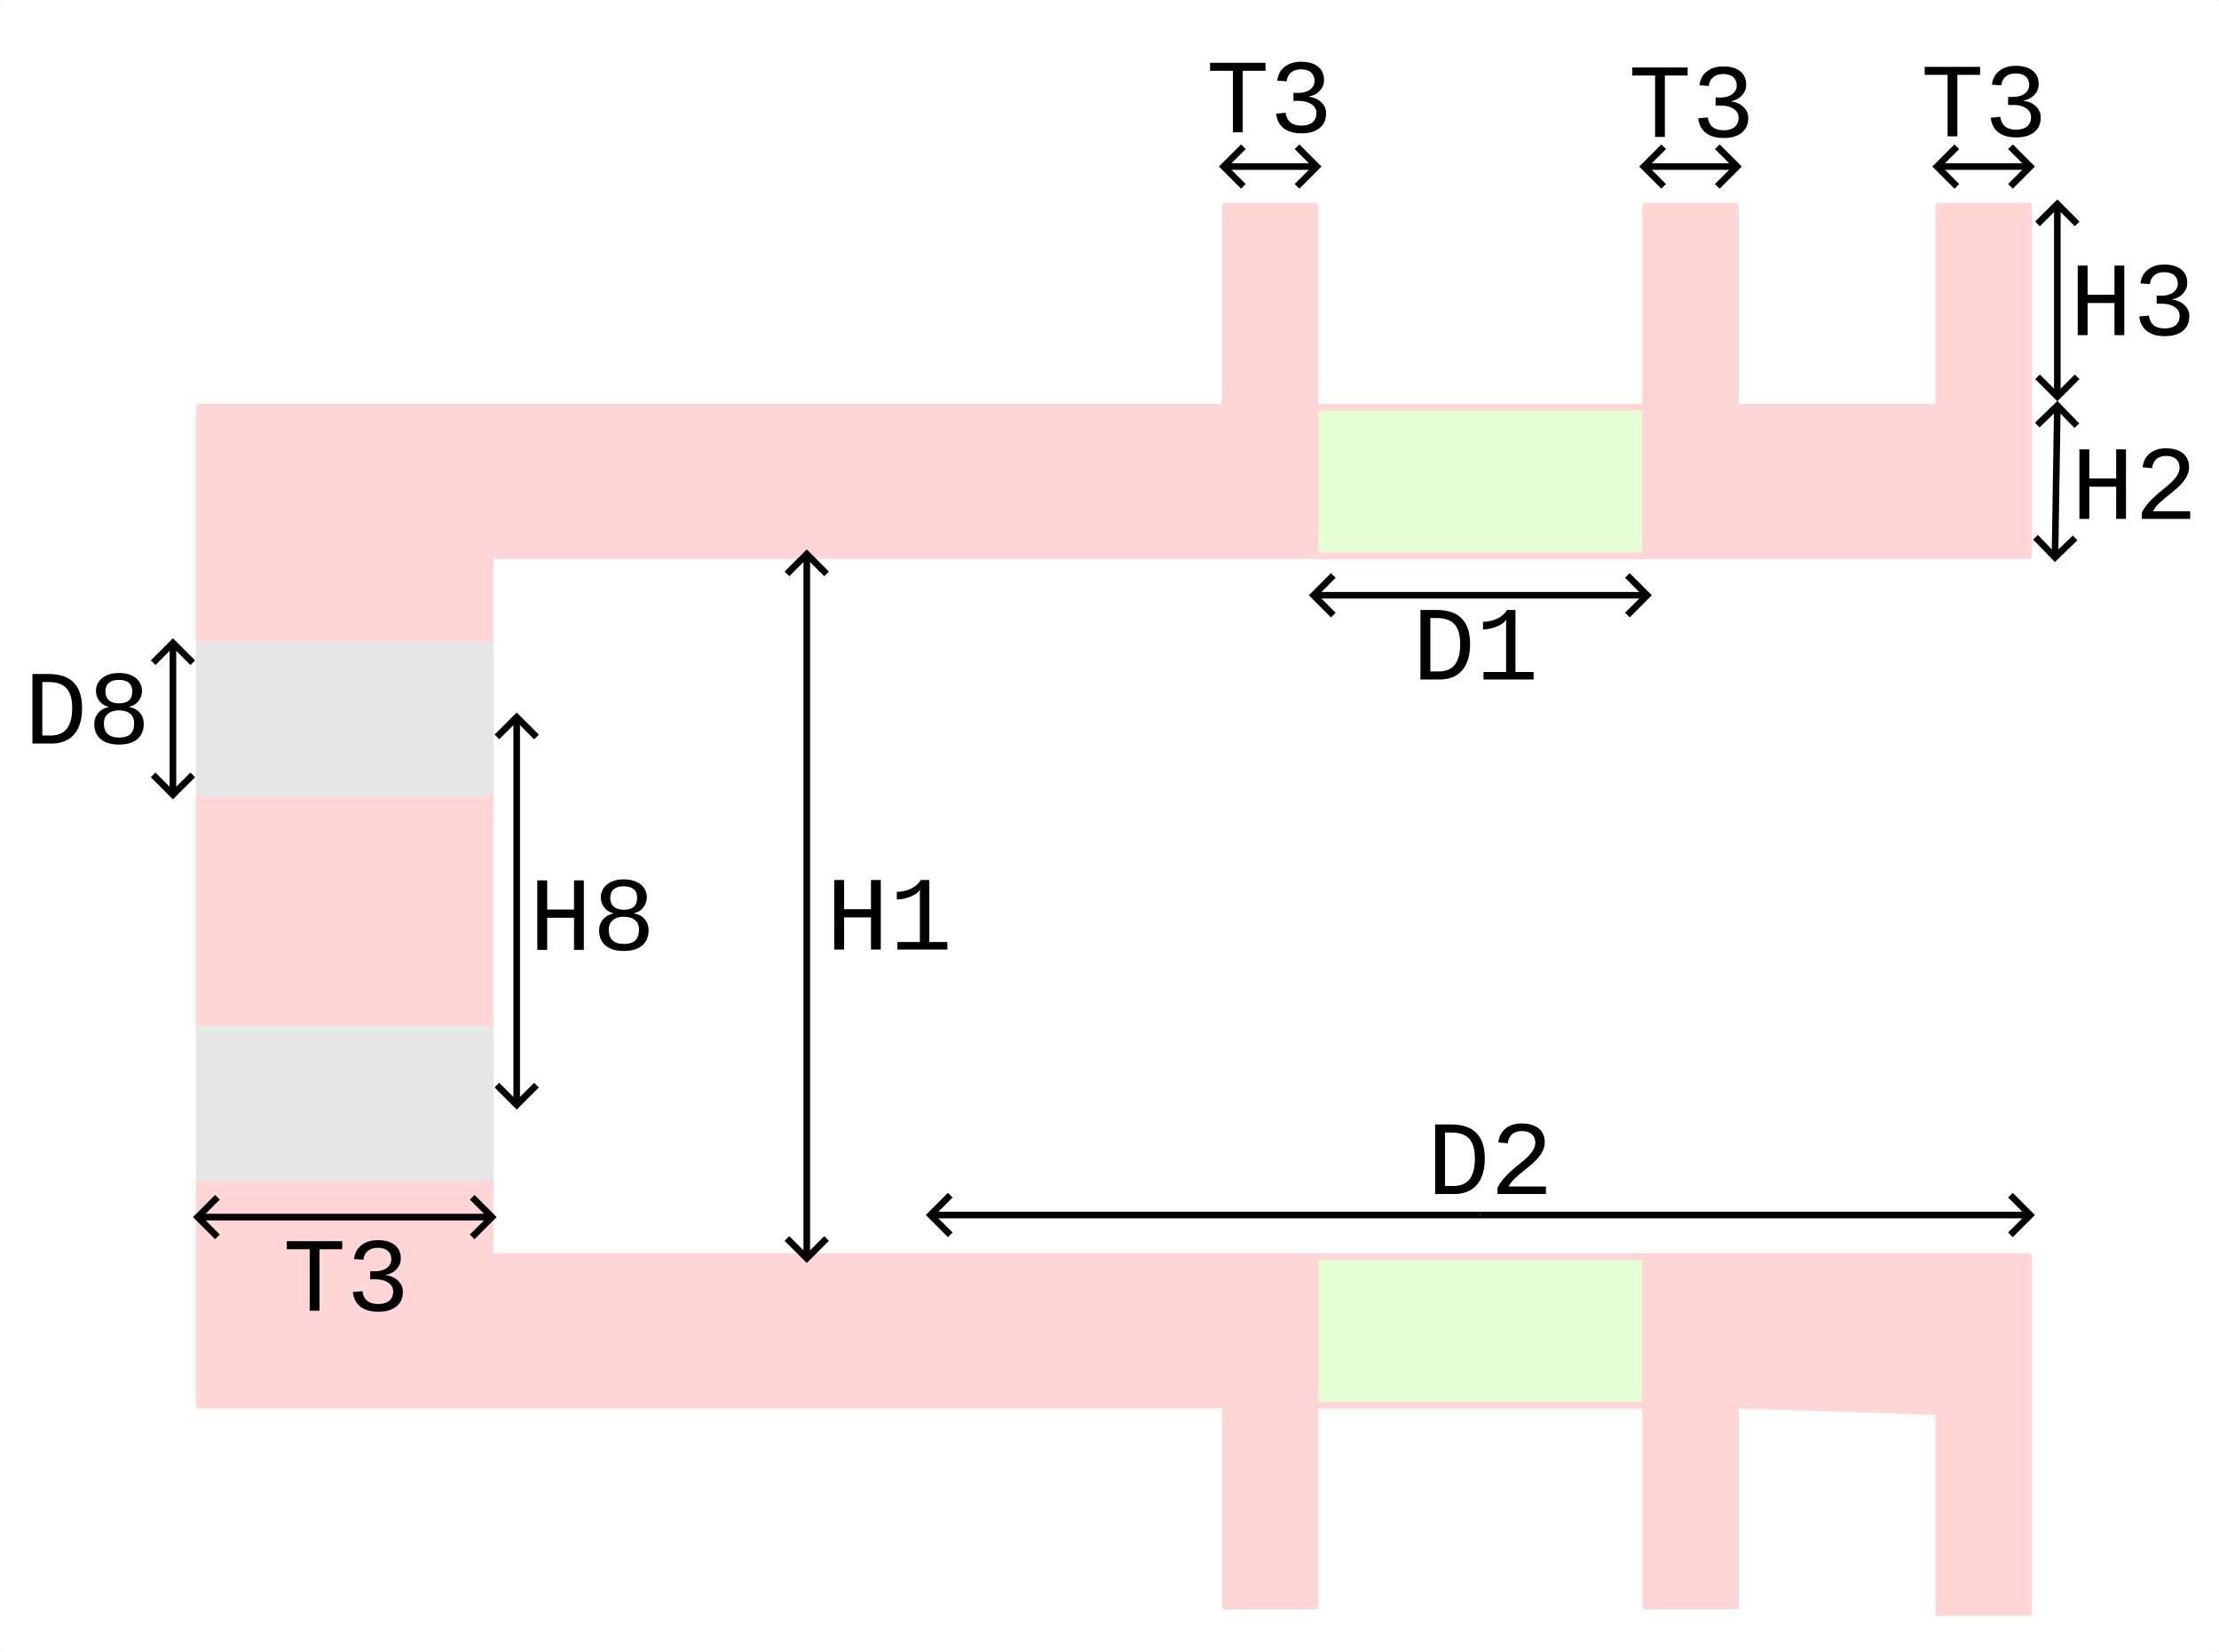
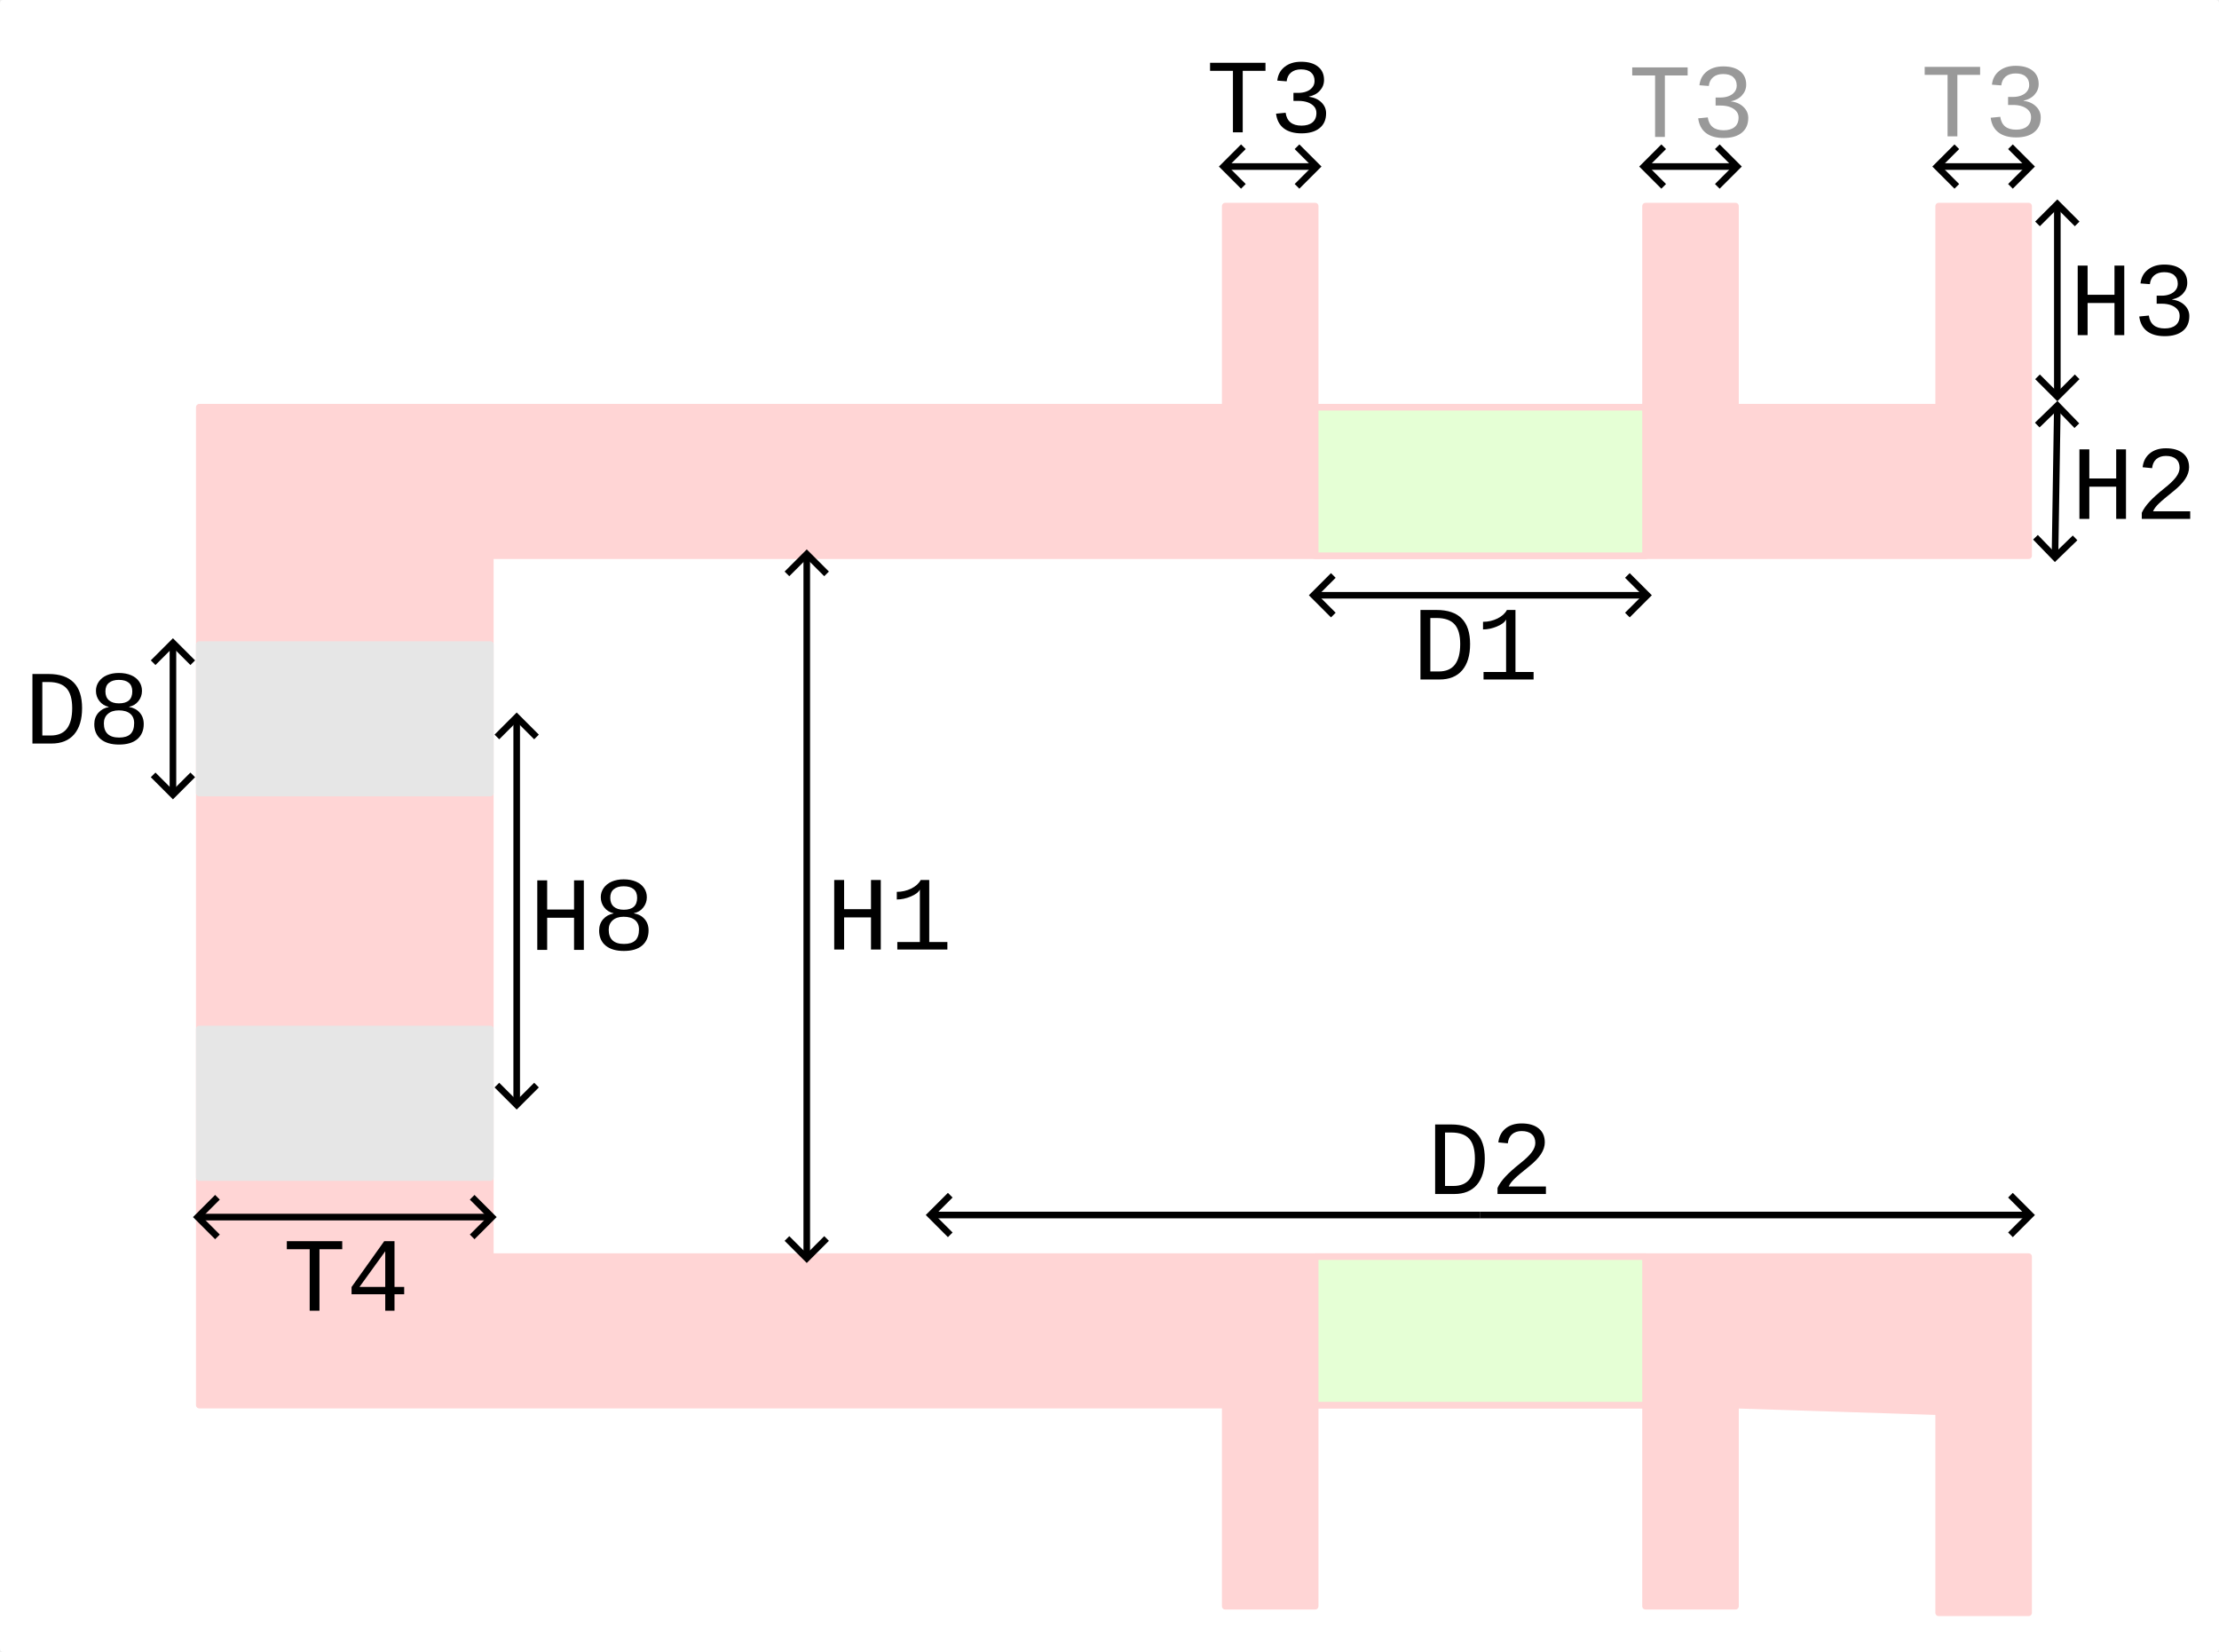
<svg xmlns="http://www.w3.org/2000/svg" width="336.606" height="250.564" viewBox="0 0 89.06 66.295" version="1.1" id="svg1">
  <defs id="defs1">
    <rect x="41.691" y="2268.203" width="38.043" height="21.123" id="rect48" />
    <rect x="31.984" y="2200.188" width="34.236" height="34.18" id="rect47" />
    <rect x="33.335" y="2150.416" width="38.291" height="29.156" id="rect6" />
    <rect x="430.206" y="2145.174" width="68.923" height="54.702" id="rect69" />
    <rect x="424.608" y="2103.769" width="27.235" height="23.572" id="rect68" />
    <rect x="418.874" y="2064.27" width="27.713" height="31.535" id="rect67" />
    <rect x="226.16" y="2139.923" width="34.402" height="27.076" id="rect65" />
    <rect x="285.726" y="2137.693" width="31.854" height="21.342" id="rect64" />
    <rect x="150.667" y="2037.496" width="26.757" height="24.067" id="rect59" />
    <marker style="overflow:visible" id="ArrowWide" refX="0" refY="0" orient="auto-start-reverse" markerWidth="1" markerHeight="1" viewBox="0 0 1 1" preserveAspectRatio="xMidYMid">
      <path style="fill:none;stroke:context-stroke;stroke-width:1;stroke-linecap:butt" d="M 3,-3 0,0 3,3" transform="rotate(180,0.125,0)" id="path5" />
    </marker>
    <marker style="overflow:visible" id="ArrowWide-5" refX="0" refY="0" orient="auto-start-reverse" markerWidth="1" markerHeight="1" viewBox="0 0 1 1" preserveAspectRatio="xMidYMid">
      <path style="fill:none;stroke:context-stroke;stroke-width:1;stroke-linecap:butt" d="M 3,-3 0,0 3,3" transform="rotate(180,0.125,0)" id="path5-4" />
    </marker>
    <rect x="150.667" y="2037.496" width="26.757" height="24.067" id="rect59-7" />
    <rect x="150.667" y="2037.496" width="26.757" height="24.067" id="rect59-7-3" />
  </defs>
  <g id="layer1" transform="translate(-19.1763,-532.4034)">
    <rect style="fill:#ffffff;stroke:#ffffff;stroke-width:0.265;stroke-linejoin:round;stroke-dasharray:none" id="rect71" width="88.796" height="66.031" x="19.309" y="532.536" />
    <path style="fill:#ffd5d5;stroke:#ffd5d5;stroke-width:0.265;stroke-linejoin:round" d="m 100.595,554.705 v -14.03 h -3.61 v 8.07 l -8.155,-3e-5 2e-6,-8.07 h -3.61 v 8.07 H 71.961 v -8.07 h -3.61 v 8.07 H 27.175 v 40.047 h 41.176 v 8.07 h 3.61 v -8.07 h 13.259 v 8.07 h 3.61 l -2e-6,-8.07 8.155,0.265 v 8.07 h 3.61 v -14.294 l -61.74,-2e-5 -2e-6,-28.129 z" id="path54" />
    <rect style="fill:#e5ffd5;stroke:#ffd5d5;stroke-width:0.265;stroke-linejoin:round" id="rect5-3-2-5" width="5.959" height="13.259" x="-554.705" y="71.961" transform="rotate(-90)" />
    <rect style="fill:#e5ffd5;stroke:#ffd5d5;stroke-width:0.265;stroke-linejoin:round" id="rect5-3-2-5-3" width="5.959" height="13.259" x="-588.793" y="71.961" transform="rotate(-90)" />
    <rect style="fill:#e6e6e6;stroke:#e6e6e6;stroke-width:0.265;stroke-linejoin:round" id="rect54" width="11.681" height="5.959" x="27.175" y="558.27" />
    <rect style="fill:#e6e6e6;stroke:#e6e6e6;stroke-width:0.265;stroke-linejoin:round" id="rect54-4" width="11.681" height="5.959" x="27.175" y="573.699" />
    <path style="fill:#e6e6e6;stroke:#000000;stroke-width:0.265;stroke-linejoin:round;stroke-dasharray:none;marker-start:url(#ArrowWide);marker-end:url(#ArrowWide)" d="M 71.961,556.292 H 85.22" id="path55" />
    <path style="fill:#e6e6e6;stroke:#000000;stroke-width:0.265;stroke-linejoin:round;stroke-dasharray:none;marker-end:url(#ArrowWide)" d="M 78.591,581.163 H 100.595" id="path56" />
    <path style="fill:#e6e6e6;stroke:#000000;stroke-width:0.265;stroke-linejoin:round;stroke-dasharray:none;marker-end:url(#ArrowWide-5)" d="M 78.591,581.163 H 56.586" id="path56-4" />
    <path style="fill:#e6e6e6;stroke:#000000;stroke-width:0.265;stroke-linejoin:round;stroke-dasharray:none;marker-start:url(#ArrowWide);marker-end:url(#ArrowWide)" d="m 85.22,539.087 h 3.61" id="path57" />
    <path style="fill:#e6e6e6;stroke:#000000;stroke-width:0.265;stroke-linejoin:round;stroke-dasharray:none;marker-start:url(#ArrowWide);marker-end:url(#ArrowWide)" d="m 96.985,539.087 h 3.61" id="path58" />
    <path style="fill:#e6e6e6;stroke:#000000;stroke-width:0.265;stroke-linejoin:round;stroke-dasharray:none;marker-start:url(#ArrowWide);marker-end:url(#ArrowWide)" d="m 68.351,539.087 h 3.61" id="path59" />
-     <text xml:space="preserve" transform="matrix(0.2645833,0,0,0.2645833,27.72107,-5.141033)" id="text59" style="font-size:16px;line-height:normal;font-family:'Liberation Mono';-inkscape-font-specification:'Liberation Mono';text-decoration-color:#000000;white-space:pre;shape-inside:url(#rect59);fill:#000000;stroke-width:1;-inkscape-stroke:none;stop-color:#000000">
+     <text xml:space="preserve" transform="matrix(0.2645833,0,0,0.2645833,27.72107,-5.141033)" id="text59" style="font-size:16px;line-height:normal;font-family:'Liberation Mono';-inkscape-font-specification:'Liberation Mono';text-decoration-color:#000000;white-space:pre;shape-inside:url(#rect59);display:inline;fill:#000000;stroke-width:1;-inkscape-stroke:none;stop-color:#000000">
      <tspan x="150.668" y="2051.733" id="tspan1">T3</tspan>
    </text>
-     <text xml:space="preserve" transform="matrix(0.2645833,0,0,0.2645833,44.66448,-4.954693)" id="text59-8" style="font-size:16px;line-height:normal;font-family:'Liberation Mono';-inkscape-font-specification:'Liberation Mono';text-decoration-color:#000000;white-space:pre;shape-inside:url(#rect59-7);display:inline;fill:#000000;stroke-width:1;-inkscape-stroke:none;stop-color:#000000">
+     <text xml:space="preserve" transform="matrix(0.2645833,0,0,0.2645833,44.66448,-4.954693)" id="text59-8" style="font-size:16px;line-height:normal;font-family:'Liberation Mono';-inkscape-font-specification:'Liberation Mono';text-decoration-color:#000000;white-space:pre;shape-inside:url(#rect59-7);display:inline;fill:#999999;stroke-width:1;-inkscape-stroke:none;stop-color:#000000">
      <tspan x="150.668" y="2051.733" id="tspan2">T3</tspan>
    </text>
-     <text xml:space="preserve" transform="matrix(0.2645833,0,0,0.2645833,56.4034,-4.978194)" id="text59-8-9" style="font-size:16px;line-height:normal;font-family:'Liberation Mono';-inkscape-font-specification:'Liberation Mono';text-decoration-color:#000000;white-space:pre;shape-inside:url(#rect59-7-3);display:inline;fill:#000000;stroke-width:1;-inkscape-stroke:none;stop-color:#000000">
+     <text xml:space="preserve" transform="matrix(0.2645833,0,0,0.2645833,56.4034,-4.978194)" id="text59-8-9" style="font-size:16px;line-height:normal;font-family:'Liberation Mono';-inkscape-font-specification:'Liberation Mono';text-decoration-color:#000000;white-space:pre;shape-inside:url(#rect59-7-3);display:inline;fill:#999999;stroke-width:1;-inkscape-stroke:none;stop-color:#000000">
      <tspan x="150.668" y="2051.733" id="tspan3">T3</tspan>
    </text>
-     <text xml:space="preserve" transform="matrix(0.2645833,0,0,0.2645833,0.2528377,-9.692111)" id="text64" style="font-size:16px;line-height:normal;font-family:'Liberation Mono';-inkscape-font-specification:'Liberation Mono';text-decoration-color:#000000;white-space:pre;shape-inside:url(#rect64);fill:#000000;stroke-width:1;-inkscape-stroke:none;stop-color:#000000">
+     <text xml:space="preserve" transform="matrix(0.2645833,0,0,0.2645833,0.2528377,-9.692111)" id="text64" style="font-size:16px;line-height:normal;font-family:'Liberation Mono';-inkscape-font-specification:'Liberation Mono';text-decoration-color:#000000;white-space:pre;shape-inside:url(#rect64);display:inline;fill:#000000;stroke-width:1;-inkscape-stroke:none;stop-color:#000000">
      <tspan x="285.727" y="2151.93" id="tspan4">D1</tspan>
    </text>
-     <text xml:space="preserve" transform="matrix(0.2645833,0,0,0.2645833,16.60301,10.36635)" id="text65" style="font-size:16px;line-height:normal;font-family:'Liberation Mono';-inkscape-font-specification:'Liberation Mono';text-decoration-color:#000000;white-space:pre;shape-inside:url(#rect65);fill:#000000;stroke-width:1;-inkscape-stroke:none;stop-color:#000000">
+     <text xml:space="preserve" transform="matrix(0.2645833,0,0,0.2645833,16.60301,10.36635)" id="text65" style="font-size:16px;line-height:normal;font-family:'Liberation Mono';-inkscape-font-specification:'Liberation Mono';text-decoration-color:#000000;white-space:pre;shape-inside:url(#rect65);display:inline;fill:#000000;stroke-width:1;-inkscape-stroke:none;stop-color:#000000">
      <tspan x="226.16" y="2154.158" id="tspan5">D2</tspan>
    </text>
    <path style="fill:#e6e6e6;stroke:#000000;stroke-width:0.265;stroke-linejoin:round;stroke-dasharray:none;marker-start:url(#ArrowWide);marker-end:url(#ArrowWide)" d="m 101.748,540.66 v 7.594" id="path66" />
    <path style="fill:#e6e6e6;stroke:#000000;stroke-width:0.265;stroke-linejoin:round;stroke-dasharray:none;marker-start:url(#ArrowWide);marker-end:url(#ArrowWide)" d="m 101.654,554.705 0.094,-5.959" id="path67" />
-     <text xml:space="preserve" transform="matrix(0.2645833,0,0,0.2645833,-8.596481,-4.085843)" id="text67" style="font-size:16px;line-height:normal;font-family:'Liberation Mono';-inkscape-font-specification:'Liberation Mono';text-decoration-color:#000000;white-space:pre;shape-inside:url(#rect67);fill:#000000;stroke-width:1;-inkscape-stroke:none;stop-color:#000000">
+     <text xml:space="preserve" transform="matrix(0.2645833,0,0,0.2645833,-8.596481,-4.085843)" id="text67" style="font-size:16px;line-height:normal;font-family:'Liberation Mono';-inkscape-font-specification:'Liberation Mono';text-decoration-color:#000000;white-space:pre;shape-inside:url(#rect67);display:inline;fill:#000000;stroke-width:1;-inkscape-stroke:none;stop-color:#000000">
      <tspan x="418.875" y="2078.506" id="tspan6">H3</tspan>
    </text>
-     <text xml:space="preserve" transform="matrix(0.2645833,0,0,0.2645833,-10.04382,-7.163734)" id="text68" style="font-size:16px;line-height:normal;font-family:'Liberation Mono';-inkscape-font-specification:'Liberation Mono';text-decoration-color:#000000;white-space:pre;shape-inside:url(#rect68);fill:#000000;stroke-width:1;-inkscape-stroke:none;stop-color:#000000">
+     <text xml:space="preserve" transform="matrix(0.2645833,0,0,0.2645833,-10.04382,-7.163734)" id="text68" style="font-size:16px;line-height:normal;font-family:'Liberation Mono';-inkscape-font-specification:'Liberation Mono';text-decoration-color:#000000;white-space:pre;shape-inside:url(#rect68);display:inline;fill:#000000;stroke-width:1;-inkscape-stroke:none;stop-color:#000000">
      <tspan x="424.607" y="2118.006" id="tspan7">H2</tspan>
    </text>
    <path style="fill:#e6e6e6;stroke:#000000;stroke-width:0.265;stroke-linejoin:round;stroke-dasharray:none;marker-start:url(#ArrowWide);marker-end:url(#ArrowWide)" d="m 51.556,554.705 2e-6,28.129" id="path68" />
-     <text xml:space="preserve" transform="matrix(0.2645833,0,0,0.2645833,-61.50143,-0.8343218)" id="text69" style="font-size:16px;line-height:normal;font-family:'Liberation Mono';-inkscape-font-specification:'Liberation Mono';text-decoration-color:#000000;white-space:pre;shape-inside:url(#rect69);fill:#000000;stroke-width:1;-inkscape-stroke:none;stop-color:#000000">
+     <text xml:space="preserve" transform="matrix(0.2645833,0,0,0.2645833,-61.50143,-0.8343218)" id="text69" style="font-size:16px;line-height:normal;font-family:'Liberation Mono';-inkscape-font-specification:'Liberation Mono';text-decoration-color:#000000;white-space:pre;shape-inside:url(#rect69);display:inline;fill:#000000;stroke-width:1;-inkscape-stroke:none;stop-color:#000000">
      <tspan x="430.205" y="2159.41" id="tspan8">H1</tspan>
    </text>
    <path style="fill:#e6e6e6;stroke:#000000;stroke-width:0.265;stroke-linejoin:round;stroke-dasharray:none;marker-start:url(#ArrowWide);marker-end:url(#ArrowWide)" d="m 26.117,558.27 v 5.959" id="path69" />
    <path style="fill:#e6e6e6;stroke:#000000;stroke-width:0.265;stroke-linejoin:round;stroke-dasharray:none;marker-start:url(#ArrowWide);marker-end:url(#ArrowWide)" d="m 39.914,561.25 v 15.428" id="path70" />
    <path style="fill:#e6e6e6;stroke:#000000;stroke-width:0.265;stroke-linejoin:round;stroke-dasharray:none;marker-start:url(#ArrowWide);marker-end:url(#ArrowWide)" d="M 27.175,581.246 H 38.856" id="path71" />
-     <text xml:space="preserve" transform="matrix(0.2645833,0,0,0.2645833,11.32294,-10.48862)" id="text2" style="font-size:16px;line-height:normal;font-family:'Liberation Mono';-inkscape-font-specification:'Liberation Mono';text-decoration-color:#000000;white-space:pre;shape-inside:url(#rect6);fill:#000000;stroke-width:1;-inkscape-stroke:none;stop-color:#000000">
+     <text xml:space="preserve" transform="matrix(0.2645833,0,0,0.2645833,11.32294,-10.48862)" id="text2" style="font-size:16px;line-height:normal;font-family:'Liberation Mono';-inkscape-font-specification:'Liberation Mono';text-decoration-color:#000000;white-space:pre;shape-inside:url(#rect6);display:inline;fill:#000000;stroke-width:1;-inkscape-stroke:none;stop-color:#000000">
      <tspan x="33.336" y="2164.653" id="tspan9">D8</tspan>
    </text>
-     <text xml:space="preserve" transform="matrix(0.2645833,0,0,0.2645833,31.9426,-15.37536)" id="text43" style="font-size:16px;line-height:normal;font-family:'Liberation Mono';-inkscape-font-specification:'Liberation Mono';text-decoration-color:#000000;white-space:pre;shape-inside:url(#rect47);fill:#000000;stroke-width:1;-inkscape-stroke:none;stop-color:#000000">
+     <text xml:space="preserve" transform="matrix(0.2645833,0,0,0.2645833,31.9426,-15.37536)" id="text43" style="font-size:16px;line-height:normal;font-family:'Liberation Mono';-inkscape-font-specification:'Liberation Mono';text-decoration-color:#000000;white-space:pre;shape-inside:url(#rect47);display:inline;fill:#000000;stroke-width:1;-inkscape-stroke:none;stop-color:#000000">
      <tspan x="31.984" y="2214.424" id="tspan10">H8</tspan>
    </text>
-     <text xml:space="preserve" transform="matrix(0.2645833,0,0,0.2645833,19.49985,-18.89175)" id="text47" style="font-size:16px;line-height:normal;font-family:'Liberation Mono';-inkscape-font-specification:'Liberation Mono';text-decoration-color:#000000;white-space:pre;shape-inside:url(#rect48);fill:#000000;stroke-width:1;-inkscape-stroke:none;stop-color:#000000">
-       <tspan x="41.691" y="2282.44" id="tspan11">T3</tspan>
+     <text xml:space="preserve" transform="matrix(0.2645833,0,0,0.2645833,19.49985,-18.89175)" id="text47" style="font-size:16px;line-height:normal;font-family:'Liberation Mono';-inkscape-font-specification:'Liberation Mono';text-decoration-color:#000000;white-space:pre;shape-inside:url(#rect48);display:inline;fill:#000000;stroke-width:1;-inkscape-stroke:none;stop-color:#000000">
+       <tspan x="41.691" y="2282.44" id="tspan11">T4</tspan>
    </text>
  </g>
</svg>
